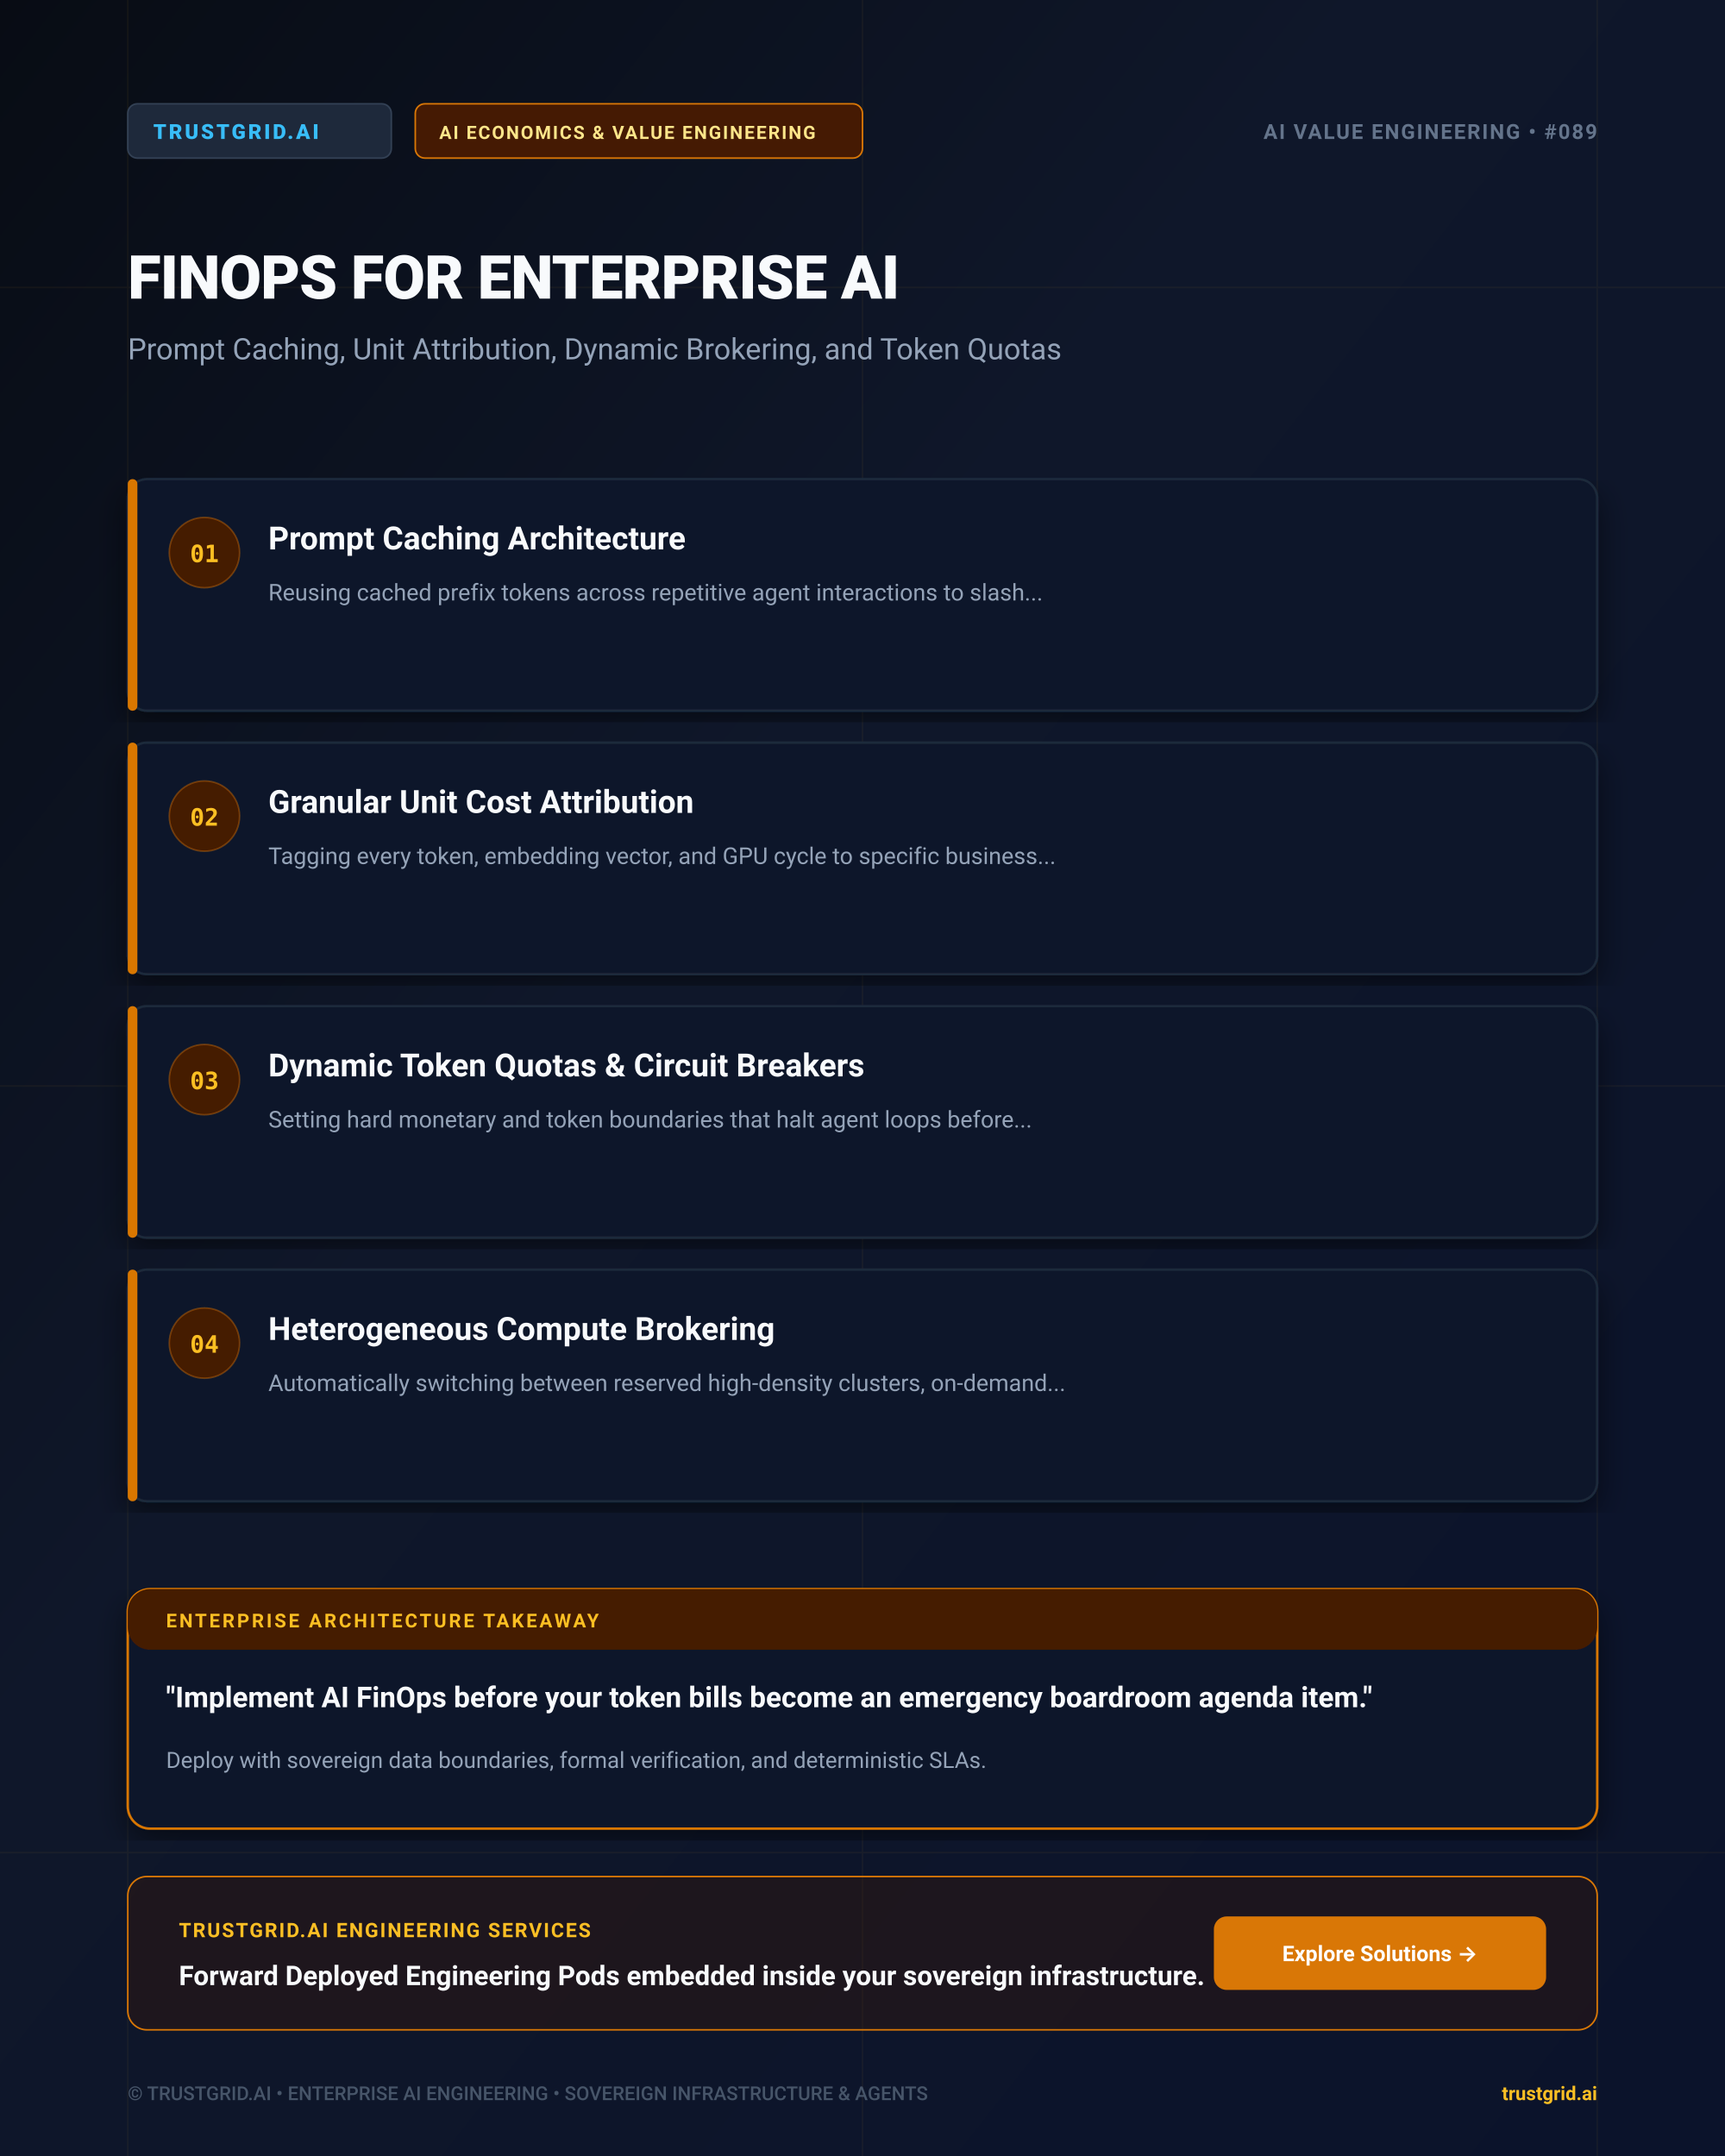
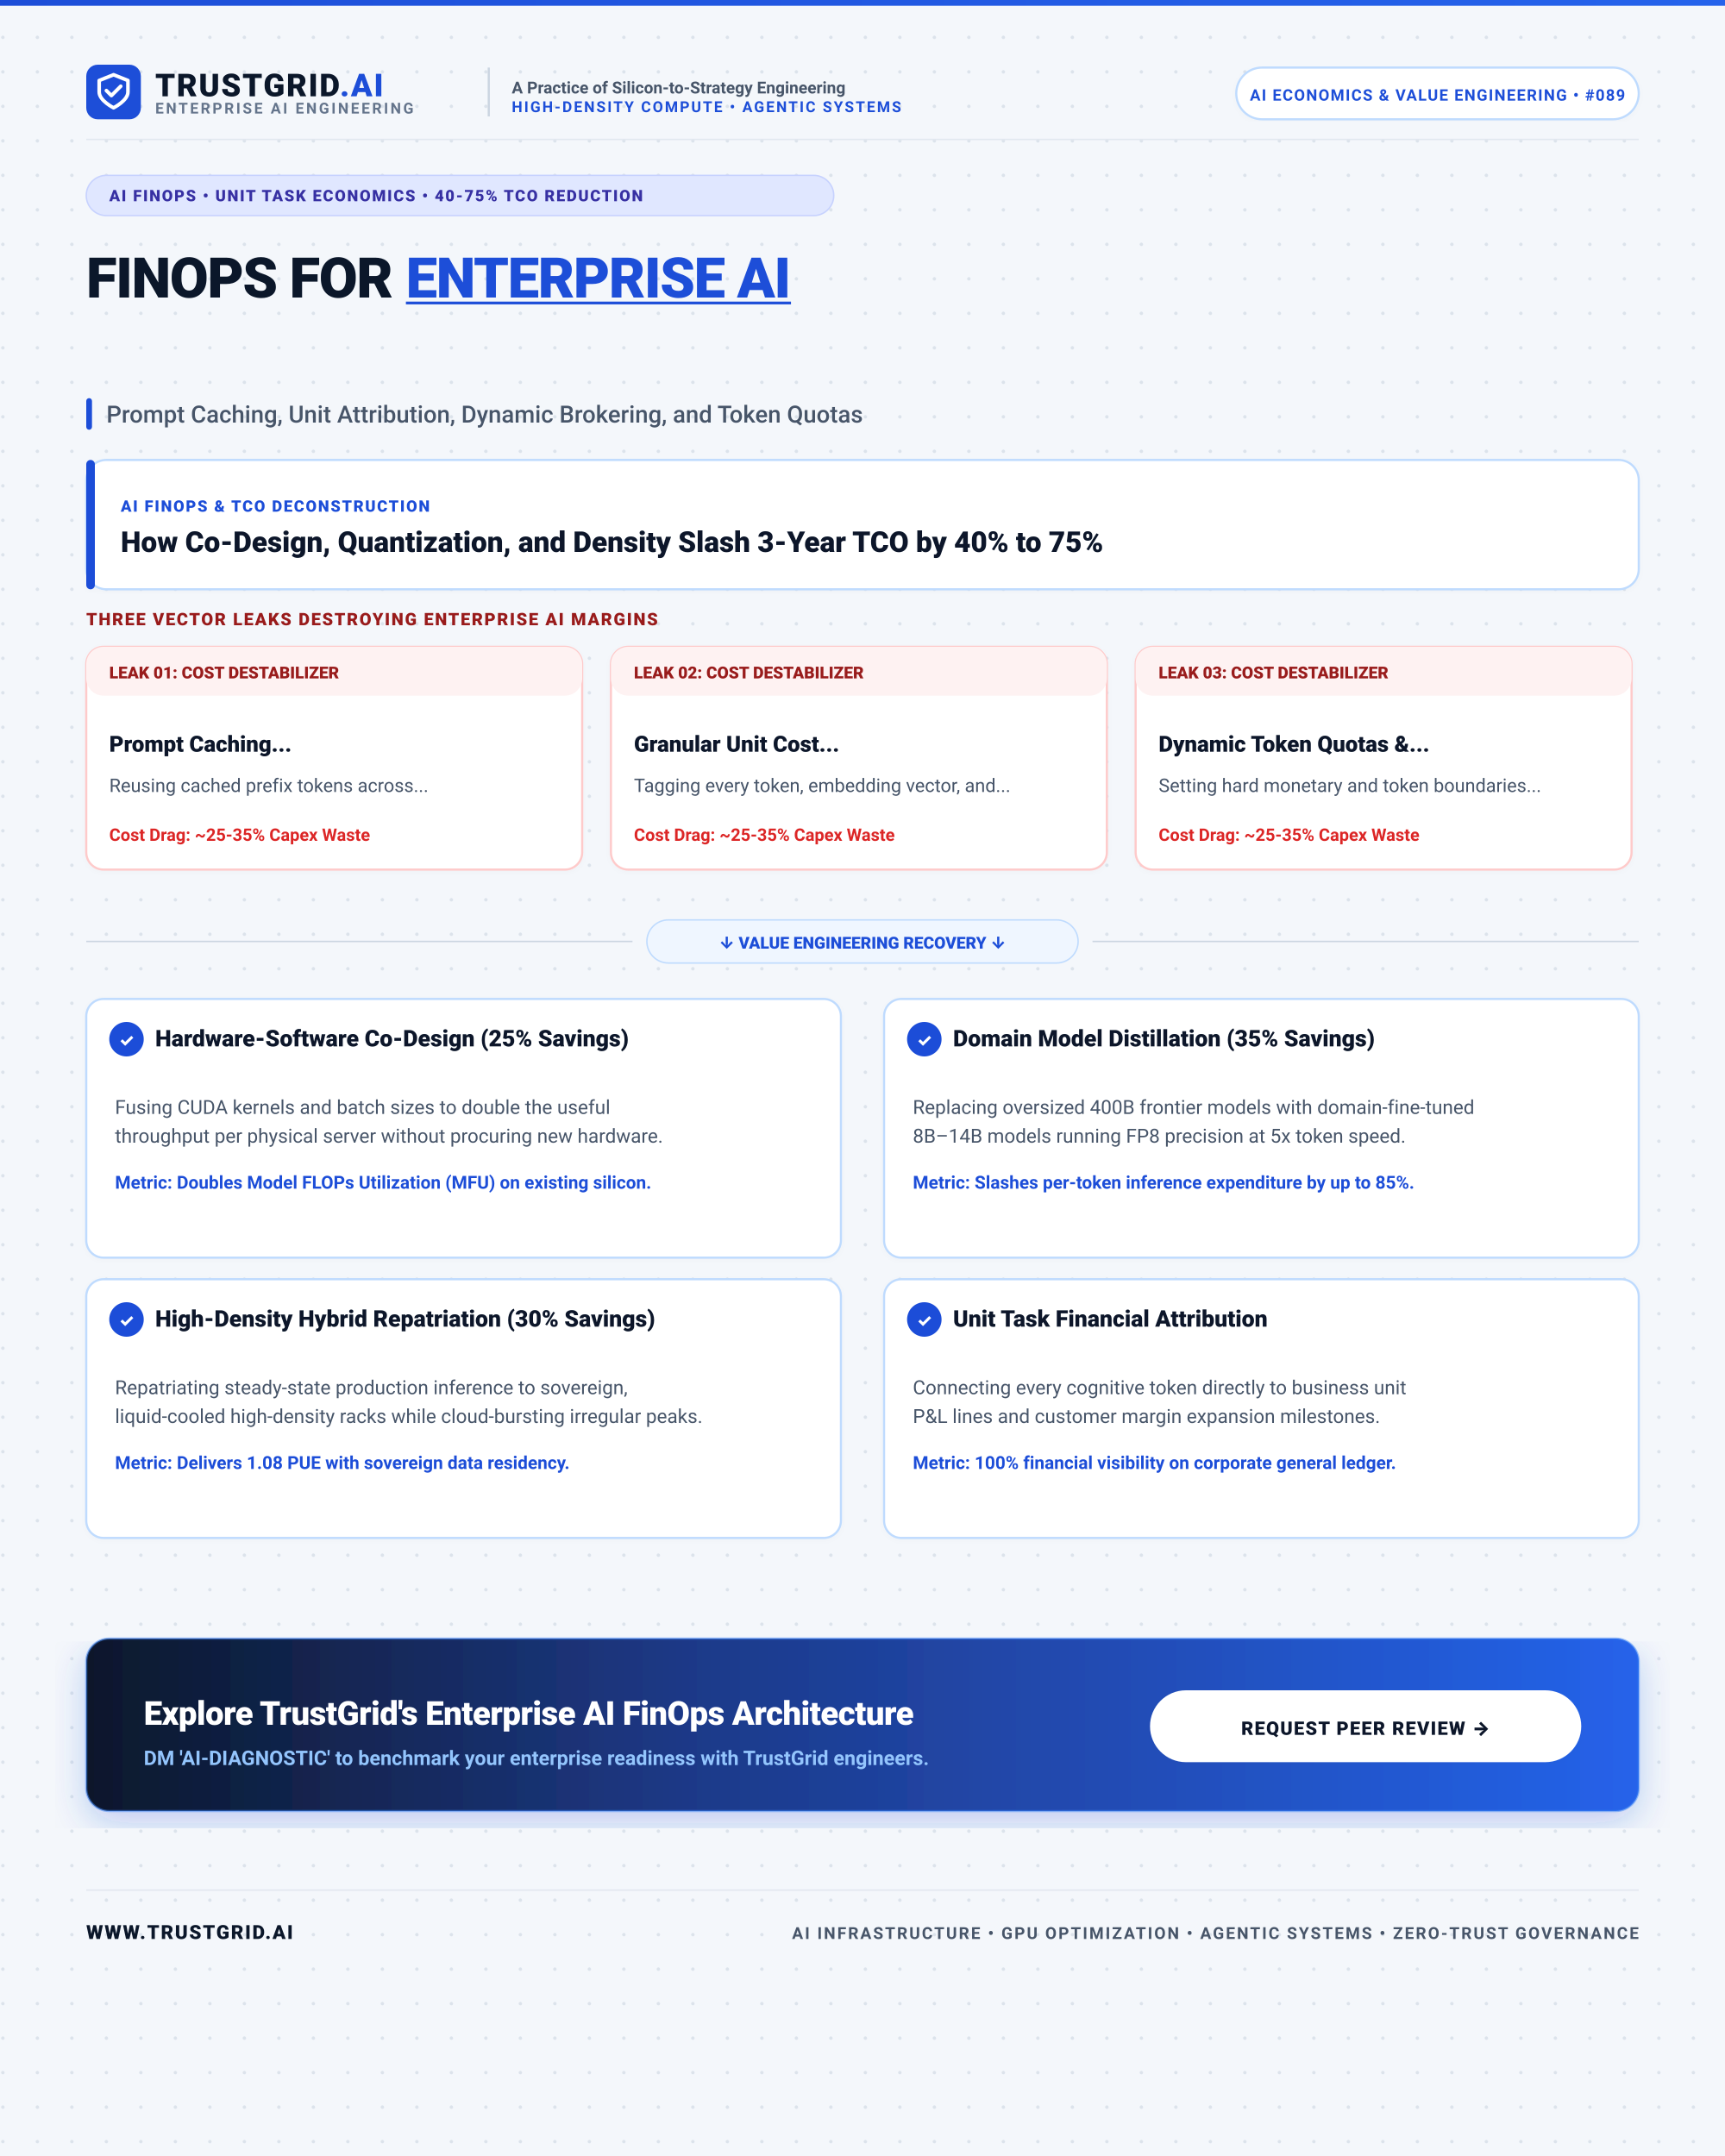
- <svg xmlns="http://www.w3.org/2000/svg" viewBox="0 0 1080 1350" width="1080" height="1350" style="background:#080c14; font-family:-apple-system, BlinkMacSystemFont, 'Segoe UI', Roboto, 'Inter', sans-serif;">
+ <svg xmlns="http://www.w3.org/2000/svg" viewBox="0 0 1200 1500" width="1200" height="1500" style="background:#f4f7fb; font-family:-apple-system, BlinkMacSystemFont, 'Segoe UI', Roboto, 'Inter', Helvetica, Arial, sans-serif;">
  <defs>
-     <linearGradient id="bgGrad" x1="0%" y1="0%" x2="100%" y2="100%">
-       <stop offset="0%" stop-color="#080c14" />
-       <stop offset="40%" stop-color="#0f172a" />
-       <stop offset="100%" stop-color="#0b132b" />
+     <pattern id="microDotGrid" width="24" height="24" patternUnits="userSpaceOnUse">
+       <circle cx="2" cy="2" r="1.2" fill="#cbd5e1" opacity="0.6" />
+     </pattern>
+     <linearGradient id="blueGrad" x1="0%" y1="0%" x2="100%" y2="0%">
+       <stop offset="0%" stop-color="#1d4ed8" />
+       <stop offset="100%" stop-color="#2563eb" />
    </linearGradient>
-     <filter id="shadowFilter" x="-5%" y="-5%" width="110%" height="110%">
-       <feDropShadow dx="0" dy="8" stdDeviation="10" flood-color="#000000" flood-opacity="0.5" />
+     <linearGradient id="darkNavyCard" x1="0%" y1="0%" x2="100%" y2="100%">
+       <stop offset="0%" stop-color="#0a192f" />
+       <stop offset="50%" stop-color="#0f2744" />
+       <stop offset="100%" stop-color="#1e3a8a" />
+     </linearGradient>
+     <linearGradient id="ctaGrad" x1="0%" y1="0%" x2="100%" y2="0%">
+       <stop offset="0%" stop-color="#0b172a" />
+       <stop offset="40%" stop-color="#1e3a8a" />
+       <stop offset="100%" stop-color="#2563eb" />
+     </linearGradient>
+     <linearGradient id="emeraldGrad" x1="0%" y1="0%" x2="100%" y2="0%">
+       <stop offset="0%" stop-color="#059669" />
+       <stop offset="100%" stop-color="#10b981" />
+     </linearGradient>
+     <linearGradient id="redGrad" x1="0%" y1="0%" x2="100%" y2="0%">
+       <stop offset="0%" stop-color="#dc2626" />
+       <stop offset="100%" stop-color="#ef4444" />
+     </linearGradient>
+     <filter id="cardShadow" x="-2%" y="-2%" width="104%" height="106%">
+       <feDropShadow dx="0" dy="4" stdDeviation="6" flood-color="#0f172a" flood-opacity="0.04" />
+       <feDropShadow dx="0" dy="1" stdDeviation="2" flood-color="#0f172a" flood-opacity="0.02" />
+     </filter>
+     <filter id="ctaShadow" x="-2%" y="-5%" width="104%" height="115%">
+       <feDropShadow dx="0" dy="8" stdDeviation="12" flood-color="#1d4ed8" flood-opacity="0.25" />
    </filter>
  </defs>
-   <rect width="1080" height="1350" fill="url(#bgGrad)" />
-   <g opacity="0.05" stroke="#fbbf24" stroke-width="1">
-     <line x1="80" y1="0" x2="80" y2="1350" />
-     <line x1="540" y1="0" x2="540" y2="1350" />
-     <line x1="1000" y1="0" x2="1000" y2="1350" />
-     <line x1="0" y1="180" x2="1080" y2="180" />
-     <line x1="0" y1="680" x2="1080" y2="680" />
-     <line x1="0" y1="1160" x2="1080" y2="1160" />
+   <rect width="1200" height="1500" fill="#f4f7fb" />
+   <rect width="1200" height="1500" fill="url(#microDotGrid)" />
+   <rect x="0" y="0" width="1200" height="4" fill="url(#blueGrad)" />
+   <g transform="translate(60, 45)">
+     <g transform="translate(0, 0)">
+       <rect x="0" y="0" width="38" height="38" rx="8" fill="#1d4ed8" />
+       <path d="M19 7 L29 11 L29 19 C29 25 19 30 19 30 C19 30 9 25 9 19 L9 11 Z" fill="none" stroke="#ffffff" stroke-width="2.5" stroke-linejoin="round" />
+       <path d="M14 18 L17.5 21.5 L24 15" fill="none" stroke="#ffffff" stroke-width="2.5" stroke-linecap="round" stroke-linejoin="round" />
+       <text x="48" y="22" fill="#0b172a" font-size="22" font-weight="900" letter-spacing="1">TRUSTGRID<tspan fill="#1d4ed8">.AI</tspan>
+       </text>
+       <text x="48" y="34" fill="#64748b" font-size="10.5" font-weight="700" letter-spacing="1.5">ENTERPRISE AI ENGINEERING</text>
+     </g>
+     <line x1="280" y1="2" x2="280" y2="36" stroke="#cbd5e1" stroke-width="1.5" />
+     <g transform="translate(296, 6)">
+       <text x="0" y="14" fill="#475569" font-size="11.5" font-weight="600">A Practice of Silicon-to-Strategy Engineering</text>
+       <text x="0" y="27" fill="#1d4ed8" font-size="10.5" font-weight="700" letter-spacing="1.2">HIGH-DENSITY COMPUTE • AGENTIC SYSTEMS</text>
+     </g>
+     <g transform="translate(1080, 2)" text-anchor="end">
+       <rect x="-280" y="0" width="280" height="36" rx="18" fill="#ffffff" stroke="#bfdbfe" stroke-width="1.5" filter="url(#cardShadow)" />
+       <text x="-140" y="23" fill="#1d4ed8" font-size="11" font-weight="700" letter-spacing="0.8" text-anchor="middle">AI ECONOMICS &amp; VALUE ENGINEERING • #089</text>
+     </g>
+     <line x1="0" y1="52" x2="1080" y2="52" stroke="#e2e8f0" stroke-width="1" />
  </g>
-   <g transform="translate(80, 65)">
-     <rect x="0" y="0" width="165" height="34" rx="6" fill="#1e293b" stroke="#334155" stroke-width="1" />
-     <text x="16" y="22" fill="#38bdf8" font-size="13" font-weight="800" letter-spacing="1.5">TRUSTGRID.AI</text>
-     <rect x="180" y="0" width="280" height="34" rx="6" fill="#451a03" stroke="#d97706" stroke-width="1" />
-     <text x="195" y="22" fill="#fde68a" font-size="11.5" font-weight="700" letter-spacing="1">AI ECONOMICS &amp; VALUE ENGINEERING</text>
-     <text x="920" y="22" fill="#64748b" font-size="13" font-weight="600" text-anchor="end" letter-spacing="1">AI VALUE ENGINEERING • #089</text>
+   <g transform="translate(60, 122)">
+     <rect x="0" y="0" width="520" height="28" rx="14" fill="#e0e7ff" stroke="#c7d2fe" stroke-width="1" />
+     <text x="16" y="18" fill="#3730a3" font-size="11" font-weight="800" letter-spacing="1">AI FINOPS • UNIT TASK ECONOMICS • 40-75% TCO REDUCTION</text>
  </g>
-   <g transform="translate(80, 145)">
-     <text x="0" y="42" fill="#f8fafc" font-size="38" font-weight="800" letter-spacing="-0.5">FINOPS FOR ENTERPRISE AI</text>
-     <text x="0" y="80" fill="#94a3b8" font-size="18.5" font-weight="400">Prompt Caching, Unit Attribution, Dynamic Brokering, and Token Quotas</text>
+   <g transform="translate(60, 165)">
+     <text x="0" y="42" fill="#0b172a" font-size="39" font-weight="900" letter-spacing="-0.8">
+         FINOPS FOR <tspan fill="#1d4ed8" text-decoration="underline" style="text-underline-offset: 6px;">ENTERPRISE AI</tspan>
+     </text>
+     <g transform="translate(0, 108)">
+       <rect x="0" y="4" width="4" height="22" rx="2" fill="#1d4ed8" />
+       <text x="14" y="21" fill="#475569" font-size="16.5" font-weight="500">
+         Prompt Caching, Unit Attribution, Dynamic Brokering, and Token Quotas
+       </text>
+     </g>
  </g>
-   <g transform="translate(80, 300)" filter="url(#shadowFilter)">
-     <rect width="920" height="145" rx="12" fill="#0f172a" stroke="#1e293b" stroke-width="1.5" />
-     <rect x="0" y="0" width="6" height="145" rx="3" fill="#d97706" />
-     <circle cx="48" cy="46" r="22" fill="#451a03" stroke="#d97706" stroke-opacity="0.4" stroke-width="1" />
-     <text x="48" y="52" fill="#fbbf24" font-size="15" font-weight="800" text-anchor="middle" font-family="'JetBrains Mono', monospace">01</text>
-     <text x="88" y="44" fill="#f8fafc" font-size="20" font-weight="700">Prompt Caching Architecture</text>
-     <text x="88" y="76" fill="#94a3b8" font-size="14.5" font-weight="400" width="800">Reusing cached prefix tokens across repetitive agent interactions to slash...</text>
+   <g transform="translate(60, 320)" filter="url(#cardShadow)">
+     <rect width="1080" height="90" rx="14" fill="#ffffff" stroke="#bfdbfe" stroke-width="1.5" />
+     <rect x="0" y="0" width="6" height="90" rx="3" fill="#1d4ed8" />
+     <g transform="translate(24, 20)">
+       <text x="0" y="16" fill="#1d4ed8" font-size="11" font-weight="800" letter-spacing="1">AI FINOPS &amp; TCO DECONSTRUCTION</text>
+       <text x="0" y="44" fill="#0b172a" font-size="20" font-weight="900">How Co-Design, Quantization, and Density Slash 3-Year TCO by 40% to 75%</text>
+     </g>
  </g>
-   <g transform="translate(80, 465)" filter="url(#shadowFilter)">
-     <rect width="920" height="145" rx="12" fill="#0f172a" stroke="#1e293b" stroke-width="1.5" />
-     <rect x="0" y="0" width="6" height="145" rx="3" fill="#d97706" />
-     <circle cx="48" cy="46" r="22" fill="#451a03" stroke="#d97706" stroke-opacity="0.4" stroke-width="1" />
-     <text x="48" y="52" fill="#fbbf24" font-size="15" font-weight="800" text-anchor="middle" font-family="'JetBrains Mono', monospace">02</text>
-     <text x="88" y="44" fill="#f8fafc" font-size="20" font-weight="700">Granular Unit Cost Attribution</text>
-     <text x="88" y="76" fill="#94a3b8" font-size="14.5" font-weight="400" width="800">Tagging every token, embedding vector, and GPU cycle to specific business...</text>
+   <g transform="translate(60, 435)">
+     <text x="0" y="0" fill="#991b1b" font-size="12" font-weight="800" letter-spacing="1">THREE VECTOR LEAKS DESTROYING ENTERPRISE AI MARGINS</text>
+     <g transform="translate(0, 15)" filter="url(#cardShadow)">
+       <rect width="345" height="155" rx="12" fill="#ffffff" stroke="#fecaca" stroke-width="1.5" />
+       <rect x="0" y="0" width="345" height="34" rx="12" fill="#fef2f2" />
+       <text x="16" y="22" fill="#991b1b" font-size="11.5" font-weight="800">LEAK 01: COST DESTABILIZER</text>
+       <g transform="translate(16, 55)">
+         <text x="0" y="18" fill="#0b172a" font-size="15.5" font-weight="800">Prompt Caching...</text>
+         <text x="0" y="46" fill="#475569" font-size="13">Reusing cached prefix tokens across...</text>
+         <text x="0" y="80" fill="#dc2626" font-size="12" font-weight="700">Cost Drag: ~25-35% Capex Waste</text>
+       </g>
+     </g>
+     <g transform="translate(365, 15)" filter="url(#cardShadow)">
+       <rect width="345" height="155" rx="12" fill="#ffffff" stroke="#fecaca" stroke-width="1.5" />
+       <rect x="0" y="0" width="345" height="34" rx="12" fill="#fef2f2" />
+       <text x="16" y="22" fill="#991b1b" font-size="11.5" font-weight="800">LEAK 02: COST DESTABILIZER</text>
+       <g transform="translate(16, 55)">
+         <text x="0" y="18" fill="#0b172a" font-size="15.5" font-weight="800">Granular Unit Cost...</text>
+         <text x="0" y="46" fill="#475569" font-size="13">Tagging every token, embedding vector, and...</text>
+         <text x="0" y="80" fill="#dc2626" font-size="12" font-weight="700">Cost Drag: ~25-35% Capex Waste</text>
+       </g>
+     </g>
+     <g transform="translate(730, 15)" filter="url(#cardShadow)">
+       <rect width="345" height="155" rx="12" fill="#ffffff" stroke="#fecaca" stroke-width="1.5" />
+       <rect x="0" y="0" width="345" height="34" rx="12" fill="#fef2f2" />
+       <text x="16" y="22" fill="#991b1b" font-size="11.5" font-weight="800">LEAK 03: COST DESTABILIZER</text>
+       <g transform="translate(16, 55)">
+         <text x="0" y="18" fill="#0b172a" font-size="15.5" font-weight="800">Dynamic Token Quotas &amp;...</text>
+         <text x="0" y="46" fill="#475569" font-size="13">Setting hard monetary and token boundaries...</text>
+         <text x="0" y="80" fill="#dc2626" font-size="12" font-weight="700">Cost Drag: ~25-35% Capex Waste</text>
+       </g>
+     </g>
  </g>
-   <g transform="translate(80, 630)" filter="url(#shadowFilter)">
-     <rect width="920" height="145" rx="12" fill="#0f172a" stroke="#1e293b" stroke-width="1.5" />
-     <rect x="0" y="0" width="6" height="145" rx="3" fill="#d97706" />
-     <circle cx="48" cy="46" r="22" fill="#451a03" stroke="#d97706" stroke-opacity="0.4" stroke-width="1" />
-     <text x="48" y="52" fill="#fbbf24" font-size="15" font-weight="800" text-anchor="middle" font-family="'JetBrains Mono', monospace">03</text>
-     <text x="88" y="44" fill="#f8fafc" font-size="20" font-weight="700">Dynamic Token Quotas &amp; Circuit Breakers</text>
-     <text x="88" y="76" fill="#94a3b8" font-size="14.5" font-weight="400" width="800">Setting hard monetary and token boundaries that halt agent loops before...</text>
+   <g transform="translate(60, 640)">
+     <line x1="0" y1="15" x2="380" y2="15" stroke="#cbd5e1" stroke-width="1" />
+     <rect x="390" y="0" width="300" height="30" rx="15" fill="#eff6ff" stroke="#bfdbfe" />
+     <text x="540" y="20" fill="#1d4ed8" font-size="11.5" font-weight="800" text-anchor="middle">↓ VALUE ENGINEERING RECOVERY ↓</text>
+     <line x1="700" y1="15" x2="1080" y2="15" stroke="#cbd5e1" stroke-width="1" />
  </g>
-   <g transform="translate(80, 795)" filter="url(#shadowFilter)">
-     <rect width="920" height="145" rx="12" fill="#0f172a" stroke="#1e293b" stroke-width="1.5" />
-     <rect x="0" y="0" width="6" height="145" rx="3" fill="#d97706" />
-     <circle cx="48" cy="46" r="22" fill="#451a03" stroke="#d97706" stroke-opacity="0.4" stroke-width="1" />
-     <text x="48" y="52" fill="#fbbf24" font-size="15" font-weight="800" text-anchor="middle" font-family="'JetBrains Mono', monospace">04</text>
-     <text x="88" y="44" fill="#f8fafc" font-size="20" font-weight="700">Heterogeneous Compute Brokering</text>
-     <text x="88" y="76" fill="#94a3b8" font-size="14.5" font-weight="400" width="800">Automatically switching between reserved high-density clusters, on-demand...</text>
+   <g transform="translate(60, 695)">
+     <g filter="url(#cardShadow)">
+       <rect width="525" height="180" rx="12" fill="#ffffff" stroke="#bfdbfe" stroke-width="1.5" />
+       <circle cx="28" cy="28" r="12" fill="#1d4ed8" />
+       <text x="28" y="33" fill="#ffffff" font-size="12" font-weight="800" text-anchor="middle">✓</text>
+       <text x="48" y="33" fill="#0b172a" font-size="16" font-weight="800">Hardware-Software Co-Design (25% Savings)</text>
+       <g transform="translate(20, 62)">
+         <text x="0" y="18" fill="#475569" font-size="13.5">Fusing CUDA kernels and batch sizes to double the useful</text>
+         <text x="0" y="38" fill="#475569" font-size="13.5">throughput per physical server without procuring new hardware.</text>
+         <text x="0" y="70" fill="#1d4ed8" font-size="12.5" font-weight="700">Metric: Doubles Model FLOPs Utilization (MFU) on existing silicon.</text>
+       </g>
+     </g>
+     <g transform="translate(555, 0)" filter="url(#cardShadow)">
+       <rect width="525" height="180" rx="12" fill="#ffffff" stroke="#bfdbfe" stroke-width="1.5" />
+       <circle cx="28" cy="28" r="12" fill="#1d4ed8" />
+       <text x="28" y="33" fill="#ffffff" font-size="12" font-weight="800" text-anchor="middle">✓</text>
+       <text x="48" y="33" fill="#0b172a" font-size="16" font-weight="800">Domain Model Distillation (35% Savings)</text>
+       <g transform="translate(20, 62)">
+         <text x="0" y="18" fill="#475569" font-size="13.5">Replacing oversized 400B frontier models with domain-fine-tuned</text>
+         <text x="0" y="38" fill="#475569" font-size="13.5">8B–14B models running FP8 precision at 5x token speed.</text>
+         <text x="0" y="70" fill="#1d4ed8" font-size="12.5" font-weight="700">Metric: Slashes per-token inference expenditure by up to 85%.</text>
+       </g>
+     </g>
+     <g transform="translate(0, 195)" filter="url(#cardShadow)">
+       <rect width="525" height="180" rx="12" fill="#ffffff" stroke="#bfdbfe" stroke-width="1.5" />
+       <circle cx="28" cy="28" r="12" fill="#1d4ed8" />
+       <text x="28" y="33" fill="#ffffff" font-size="12" font-weight="800" text-anchor="middle">✓</text>
+       <text x="48" y="33" fill="#0b172a" font-size="16" font-weight="800">High-Density Hybrid Repatriation (30% Savings)</text>
+       <g transform="translate(20, 62)">
+         <text x="0" y="18" fill="#475569" font-size="13.5">Repatriating steady-state production inference to sovereign,</text>
+         <text x="0" y="38" fill="#475569" font-size="13.5">liquid-cooled high-density racks while cloud-bursting irregular peaks.</text>
+         <text x="0" y="70" fill="#1d4ed8" font-size="12.5" font-weight="700">Metric: Delivers 1.08 PUE with sovereign data residency.</text>
+       </g>
+     </g>
+     <g transform="translate(555, 195)" filter="url(#cardShadow)">
+       <rect width="525" height="180" rx="12" fill="#ffffff" stroke="#bfdbfe" stroke-width="1.5" />
+       <circle cx="28" cy="28" r="12" fill="#1d4ed8" />
+       <text x="28" y="33" fill="#ffffff" font-size="12" font-weight="800" text-anchor="middle">✓</text>
+       <text x="48" y="33" fill="#0b172a" font-size="16" font-weight="800">Unit Task Financial Attribution</text>
+       <g transform="translate(20, 62)">
+         <text x="0" y="18" fill="#475569" font-size="13.5">Connecting every cognitive token directly to business unit</text>
+         <text x="0" y="38" fill="#475569" font-size="13.5">P&amp;L lines and customer margin expansion milestones.</text>
+         <text x="0" y="70" fill="#1d4ed8" font-size="12.5" font-weight="700">Metric: 100% financial visibility on corporate general ledger.</text>
+       </g>
+     </g>
  </g>
-   <g transform="translate(80, 995)" filter="url(#shadowFilter)">
-     <rect width="920" height="150" rx="14" fill="#0f172a" stroke="#d97706" stroke-width="1.5" />
-     <rect x="0" y="0" width="920" height="38" rx="14" fill="#451a03" />
-     <text x="24" y="24" fill="#fbbf24" font-size="12" font-weight="700" letter-spacing="1.5">ENTERPRISE ARCHITECTURE TAKEAWAY</text>
-     <text x="24" y="74" fill="#f8fafc" font-size="18" font-weight="700">"Implement AI FinOps before your token bills become an emergency boardroom agenda item."</text>
-     <text x="24" y="112" fill="#94a3b8" font-size="14">Deploy with sovereign data boundaries, formal verification, and deterministic SLAs.</text>
+   <g transform="translate(60, 1140)" filter="url(#ctaShadow)">
+     <rect width="1080" height="120" rx="16" fill="url(#ctaGrad)" />
+     <rect width="1080" height="120" rx="16" fill="none" stroke="#3b82f6" stroke-width="1.5" stroke-opacity="0.5" />
+     <g transform="translate(40, 36)">
+       <text x="0" y="24" fill="#ffffff" font-size="23" font-weight="900" letter-spacing="-0.3">
+         Explore TrustGrid's Enterprise AI FinOps Architecture
+       </text>
+       <text x="0" y="52" fill="#93c5fd" font-size="14" font-weight="600">
+         DM 'AI-DIAGNOSTIC' to benchmark your enterprise readiness with TrustGrid engineers.
+       </text>
+     </g>
+     <g transform="translate(740, 36)">
+       <rect width="300" height="50" rx="25" fill="#ffffff" filter="url(#cardShadow)" />
+       <text x="150" y="31" fill="#0b172a" font-size="13" font-weight="900" letter-spacing="0.8" text-anchor="middle">
+         REQUEST PEER REVIEW →
+       </text>
+     </g>
  </g>
-   <g transform="translate(80, 1175)">
-     <rect width="920" height="96" rx="12" fill="#451a03" fill-opacity="0.3" stroke="#d97706" stroke-width="1" />
-     <text x="32" y="38" fill="#fbbf24" font-size="12.5" font-weight="700" letter-spacing="1">TRUSTGRID.AI ENGINEERING SERVICES</text>
-     <text x="32" y="68" fill="#f8fafc" font-size="17" font-weight="700">Forward Deployed Engineering Pods embedded inside your sovereign infrastructure.</text>
-     <rect x="680" y="25" width="208" height="46" rx="8" fill="#d97706" />
-     <text x="784" y="53" fill="#ffffff" font-size="13.5" font-weight="700" text-anchor="middle">Explore Solutions →</text>
-   </g>
-   <g transform="translate(80, 1315)">
-     <text x="0" y="0" fill="#475569" font-size="12" font-weight="500">© TRUSTGRID.AI • ENTERPRISE AI ENGINEERING • SOVEREIGN INFRASTRUCTURE &amp; AGENTS</text>
-     <text x="920" y="0" fill="#fbbf24" font-size="12" font-weight="600" text-anchor="end">trustgrid.ai</text>
+   <g transform="translate(60, 1315)">
+     <line x1="0" y1="0" x2="1080" y2="0" stroke="#e2e8f0" stroke-width="1" />
+     <text x="0" y="34" fill="#0b172a" font-size="13.5" font-weight="900" letter-spacing="1">WWW.TRUSTGRID.AI</text>
+     <text x="1080" y="34" fill="#475569" font-size="11.5" font-weight="700" letter-spacing="1.2" text-anchor="end">
+       AI INFRASTRUCTURE • GPU OPTIMIZATION • AGENTIC SYSTEMS • ZERO-TRUST GOVERNANCE
+     </text>
  </g>
</svg>
